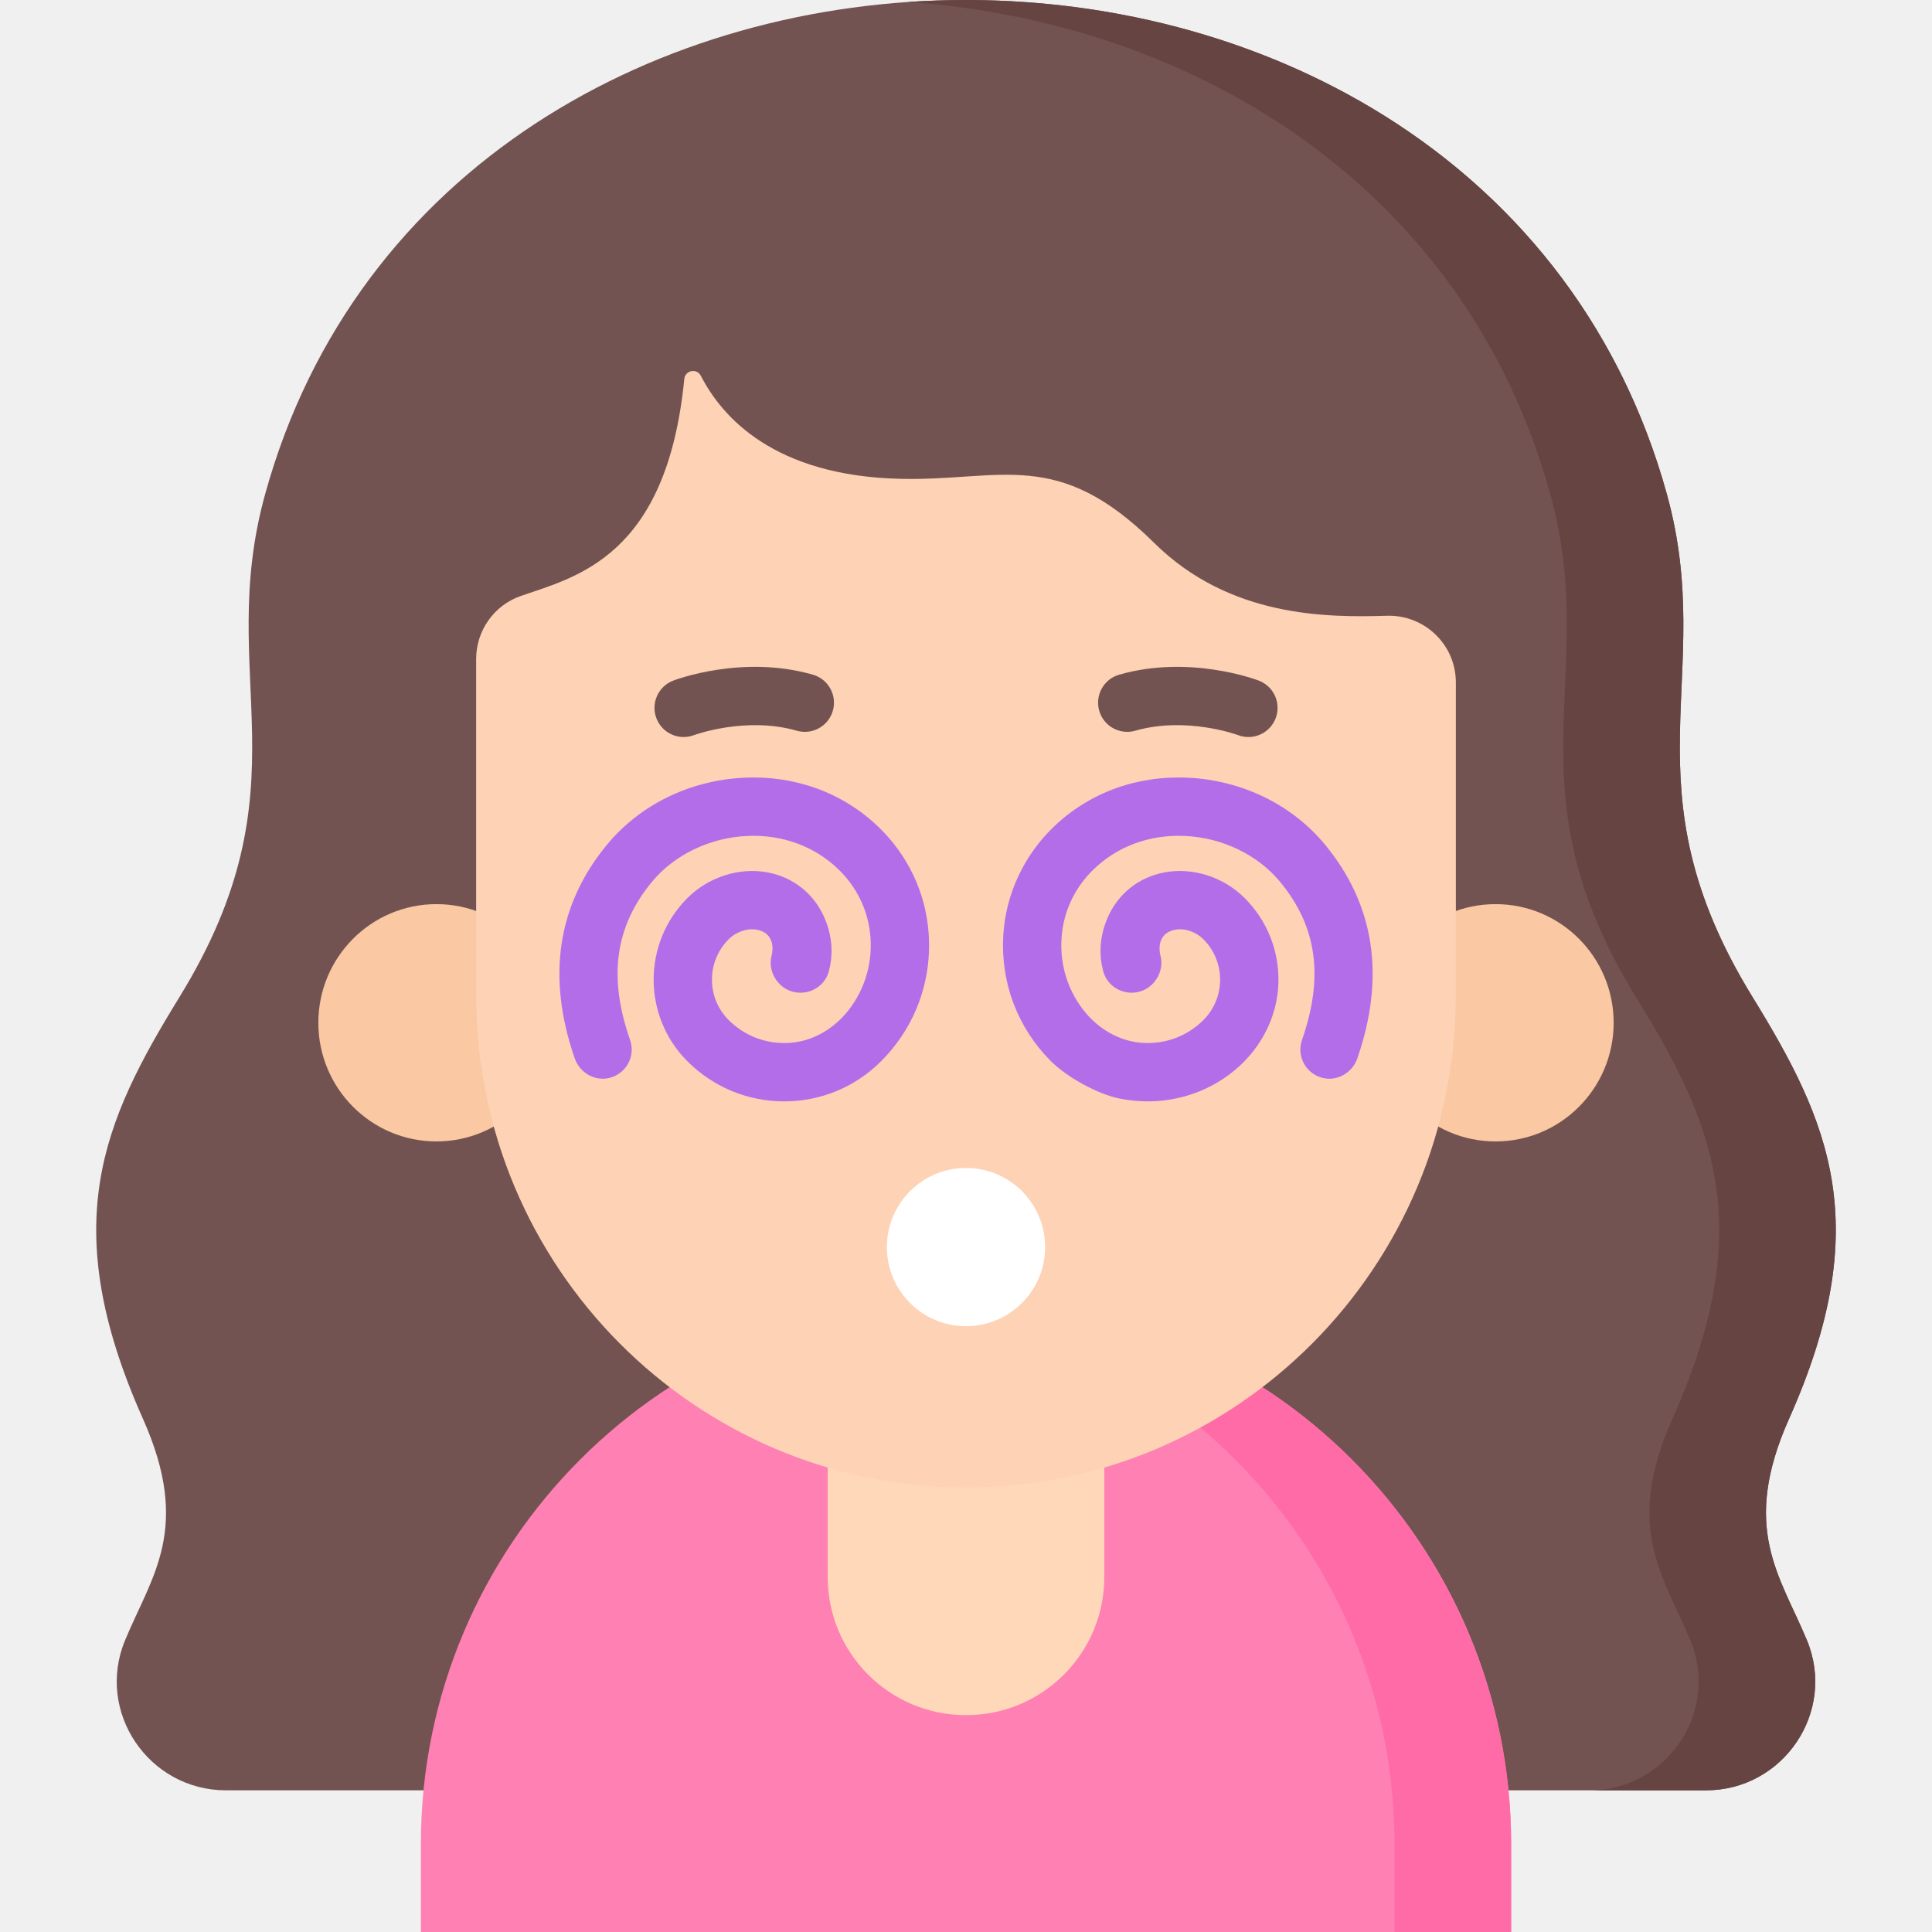
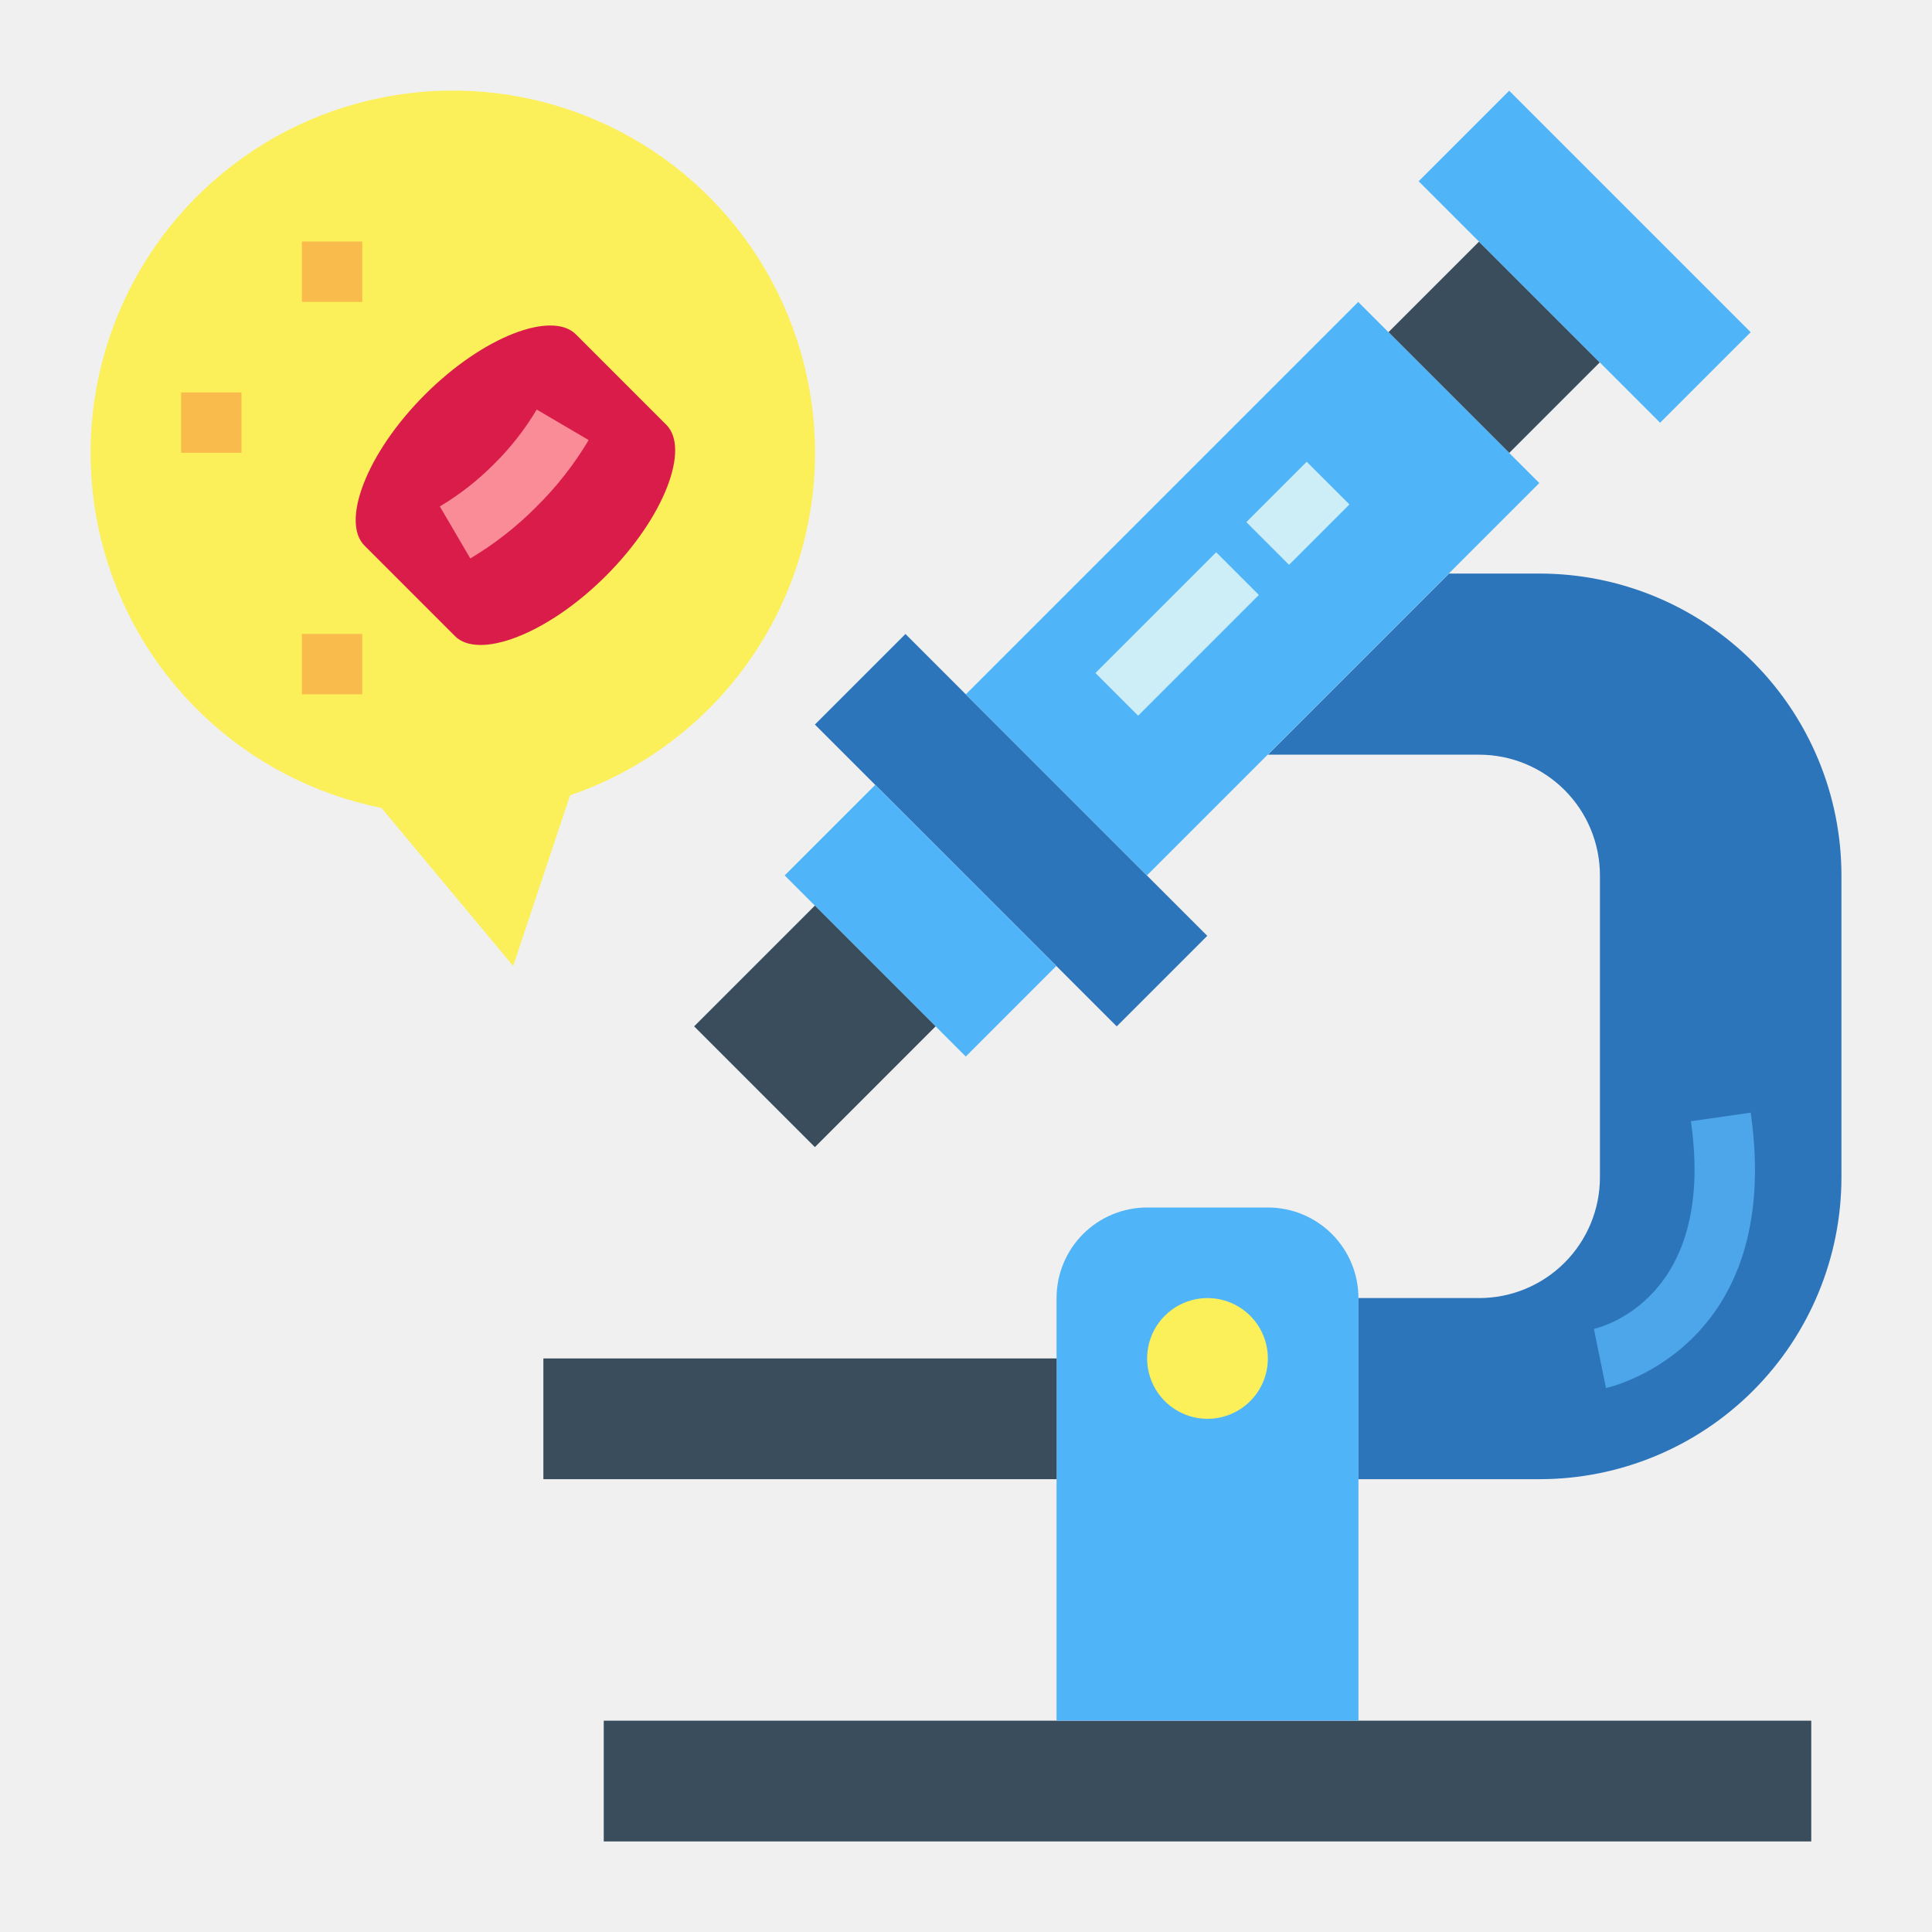
- <svg xmlns="http://www.w3.org/2000/svg" width="260" height="260" viewBox="0 0 450 450" fill="none">
-   <g clip-path="url(#clip0)">
-     <path d="M397.364 417.001C415.374 417.001 427.767 398.717 420.881 382.076C414.65 367.018 405.294 356.041 416.715 330.446C436.896 285.218 426.033 261.232 408.177 232.193C377.907 182.964 400.038 157.82 388.267 115.174C345.884 -38.386 104.121 -38.396 61.733 115.174C49.962 157.82 72.094 182.963 41.824 232.193C23.968 261.232 13.105 285.218 33.286 330.446C44.706 356.041 35.351 367.019 29.12 382.076C22.234 398.717 34.627 417.001 52.637 417.001H397.364Z" fill="#735351" />
-     <path d="M416.715 330.446C436.896 285.218 426.033 261.232 408.177 232.193C377.907 182.964 400.038 157.82 388.267 115.174C365.723 33.494 286.77 -4.742 211.417 0.469C277.733 5.054 341.264 43.29 361.105 115.174C372.876 157.82 350.744 182.964 381.015 232.193C398.871 261.232 409.733 285.218 389.552 330.446C378.132 356.041 387.487 367.019 393.718 382.076C400.605 398.717 388.211 417.001 370.201 417.001H397.364C415.374 417.001 427.767 398.717 420.881 382.076C414.65 367.018 405.294 356.04 416.715 330.446V330.446Z" fill="#664442" />
-     <path d="M348.344 265.862C363.536 265.862 375.852 253.489 375.852 238.226C375.852 222.963 363.536 210.589 348.344 210.589C333.152 210.589 320.836 222.963 320.836 238.226C320.836 253.489 333.152 265.862 348.344 265.862Z" fill="#FAC8A2" />
-     <path d="M101.656 265.862C116.848 265.862 129.164 253.489 129.164 238.226C129.164 222.963 116.848 210.589 101.656 210.589C86.464 210.589 74.148 222.963 74.148 238.226C74.148 253.489 86.464 265.862 101.656 265.862Z" fill="#FAC8A2" />
-     <path d="M98.027 450V429.574C98.027 359.555 154.789 302.793 224.808 302.793H225.193C295.212 302.793 351.974 359.555 351.974 429.574V450H98.027Z" fill="#FF80B3" />
-     <path d="M225.192 302.793H224.807C220.285 302.793 215.818 303.031 211.418 303.493C275.143 310.182 324.81 364.078 324.81 429.574V450H351.973V429.574C351.973 359.555 295.211 302.793 225.192 302.793Z" fill="#FF6BA7" />
-     <path d="M225.049 399.487H224.952C207.189 399.487 192.789 385.087 192.789 367.325V315.271H257.211V367.325C257.211 385.087 242.812 399.487 225.049 399.487Z" fill="#FFD8BA" />
-     <path d="M159.384 88.276C155.312 129.701 134.278 134.316 121.29 138.821C115.062 140.982 110.903 146.89 110.903 153.509V231.833C110.903 295.141 161.986 346.461 225.001 346.461C288.015 346.461 339.099 295.14 339.099 231.833V158.967C339.099 150.145 331.807 143.163 323.03 143.421C309.292 143.825 286.481 143.929 268.808 126.43C246.279 104.125 233.249 112.066 209.737 111.529C180.342 110.858 168.178 97.163 163.247 87.538C162.306 85.704 159.587 86.223 159.384 88.276V88.276Z" fill="#FDD2B5" />
-     <path d="M182.663 256.53C174.143 256.53 166.133 253.212 160.109 247.187C149.629 236.708 149.629 219.658 160.108 209.179C165.051 204.236 172.234 201.951 178.857 203.213C184.816 204.348 189.619 208.198 192.035 213.774C194.007 218.328 194.009 222.55 193.085 226.112C191.7 231.453 184.856 233.01 181.25 228.834C179.801 227.157 179.151 224.881 179.692 222.732C180.33 220.203 179.819 217.222 176.314 216.553C174.085 216.129 171.49 217.003 169.712 218.781C164.529 223.964 164.529 232.398 169.712 237.582C173.441 241.311 178.494 243.234 183.811 242.912C189.287 242.581 194.237 239.638 197.619 235.319C201.602 230.235 203.43 223.8 202.635 217.147C201.982 211.682 199.488 206.668 195.592 202.781C189.975 197.176 182.267 194.306 173.927 194.714C165.274 195.129 157.021 199.124 151.849 205.399C143.248 215.834 141.629 227.536 146.754 242.229C148.08 246.029 145.829 250.21 141.776 251.105C138.398 251.85 134.996 249.782 133.865 246.514C127.292 227.514 129.815 210.776 141.368 196.76C149.046 187.443 160.676 181.753 173.274 181.147C185.175 180.572 196.231 184.606 204.519 192.516C211.364 199.049 215.577 207.785 216.287 217.221C217.136 228.514 213.124 239.278 205.217 247.185C199.193 253.212 191.183 256.53 182.663 256.53Z" fill="#B36DE8" />
-     <path d="M260.842 255.889C255.618 254.861 248.407 250.834 244.661 247.051C236.976 239.291 233.017 228.813 233.688 217.792C234.269 208.235 238.526 199.193 245.441 192.57C253.734 184.625 264.802 180.571 276.739 181.148C289.337 181.754 300.966 187.445 308.646 196.762C320.198 210.778 322.721 227.516 316.148 246.515C315.017 249.784 311.614 251.852 308.237 251.106C304.184 250.211 301.934 246.03 303.26 242.23C308.384 227.538 306.766 215.834 298.165 205.4C292.994 199.125 284.739 195.13 276.086 194.714C267.751 194.313 260.083 197.161 254.47 202.734C250.559 206.616 248.048 211.631 247.384 217.101C246.575 223.768 248.401 230.22 252.388 235.315C255.773 239.64 260.729 242.585 266.212 242.914C271.527 243.233 276.575 241.31 280.301 237.583C285.485 232.399 285.485 223.965 280.301 218.781C278.523 217.003 275.927 216.128 273.699 216.553C270.194 217.222 269.684 220.204 270.322 222.733C270.862 224.88 270.213 227.156 268.766 228.832C265.16 233.008 258.313 231.452 256.929 226.11C256.005 222.548 256.007 218.326 257.979 213.773C260.394 208.198 265.197 204.348 271.158 203.212C277.773 201.951 284.962 204.235 289.905 209.178C295.073 214.346 297.877 221.248 297.774 228.572C297.653 237.201 293.21 245.186 286.272 250.318C279.129 255.603 270.064 257.704 260.842 255.889V255.889Z" fill="#B36DE8" />
-     <path d="M159.236 171.666C156.504 171.666 153.931 170.008 152.895 167.306C151.551 163.804 153.301 159.876 156.802 158.533C157.454 158.282 172.995 152.444 189.335 157.146C192.94 158.183 195.021 161.944 193.985 165.549C192.949 169.154 189.185 171.234 185.583 170.198C173.754 166.797 161.786 171.169 161.668 171.214C160.866 171.52 160.044 171.666 159.236 171.666V171.666Z" fill="#735351" />
-     <path d="M290.777 171.666C289.976 171.666 289.16 171.524 288.367 171.221C288.124 171.131 276.239 166.804 264.432 170.198C260.836 171.232 257.066 169.153 256.03 165.549C254.994 161.945 257.075 158.182 260.68 157.146C277.016 152.447 292.56 158.283 293.213 158.534C296.714 159.877 298.464 163.804 297.12 167.306C296.082 170.008 293.508 171.666 290.777 171.666V171.666Z" fill="#735351" />
-     <path d="M225 308.898C235.178 308.898 243.43 300.646 243.43 290.468C243.43 280.289 235.178 272.038 225 272.038C214.822 272.038 206.57 280.289 206.57 290.468C206.57 300.646 214.822 308.898 225 308.898Z" fill="white" />
-   </g>
-   <defs>
-     <clipPath id="clip0">
-       <rect width="450" height="450" fill="white" />
-     </clipPath>
-   </defs>
+ <svg xmlns="http://www.w3.org/2000/svg" width="260" height="260" viewBox="0 0 260 260" fill="none">
+   <path d="M109.688 60.938C109.688 51.707 107.067 42.666 102.13 34.866C97.194 27.066 90.144 20.828 81.801 16.878C73.459 12.927 64.166 11.427 55.004 12.55C45.842 13.674 37.187 17.375 30.046 23.224C22.905 29.074 17.572 36.83 14.666 45.592C11.76 54.353 11.402 63.76 13.632 72.717C15.862 81.674 20.59 89.814 27.265 96.19C33.94 102.566 42.288 106.915 51.338 108.733L69.062 130L76.72 107.027C86.333 103.738 94.677 97.527 100.588 89.264C106.499 81.001 109.68 71.097 109.688 60.938Z" fill="#FCF05A" />
+   <path d="M81.25 231.562H243.75V247.812H81.25V231.562Z" fill="#394D5C" />
+   <path d="M154.375 162.5H170.625C173.857 162.5 176.957 163.784 179.243 166.07C181.528 168.355 182.812 171.455 182.812 174.688V231.562H142.188V174.688C142.188 171.455 143.472 168.355 145.757 166.07C148.043 163.784 151.143 162.5 154.375 162.5Z" fill="#50B4F8" />
+   <path d="M109.664 97.506L121.851 85.319L162.469 125.938L150.283 138.124L109.664 97.506Z" fill="#2D75BB" />
+   <path d="M105.599 117.812L117.786 105.625L142.156 129.995L129.97 142.182L105.599 117.812Z" fill="#50B4F8" />
+   <path d="M93.414 138.121L109.664 121.871L125.914 138.121L109.664 154.372L93.414 138.121Z" fill="#394D5C" />
+   <path d="M186.851 44.705L199.04 32.517L215.29 48.767L203.101 60.956L186.851 44.705Z" fill="#394D5C" />
+   <path d="M190.913 24.395L203.1 12.209L235.596 44.705L223.409 56.891L190.913 24.395Z" fill="#50B4F8" />
+   <path d="M73.125 182.812H142.188V199.062H73.125V182.812Z" fill="#394D5C" />
+   <path d="M129.977 93.441L182.782 40.636L207.153 65.007L154.348 117.812L129.977 93.441Z" fill="#50B4F8" />
+   <path d="M195 77.188L170.625 101.562H199.062C203.372 101.562 207.506 103.275 210.553 106.322C213.6 109.369 215.312 113.503 215.312 117.812V158.438C215.312 162.747 213.6 166.881 210.553 169.928C207.506 172.975 203.372 174.688 199.062 174.688H182.812V199.062H207.188C217.962 199.062 228.295 194.782 235.914 187.164C243.532 179.545 247.812 169.212 247.812 158.438V117.812C247.812 107.038 243.532 96.705 235.914 89.086C228.295 81.468 217.962 77.188 207.188 77.188H195Z" fill="#2D75BB" />
+   <path d="M162.5 190.938C160.893 190.938 159.322 190.461 157.986 189.568C156.65 188.675 155.608 187.406 154.993 185.922C154.379 184.437 154.218 182.803 154.531 181.227C154.845 179.651 155.618 178.204 156.755 177.067C157.891 175.931 159.339 175.157 160.915 174.844C162.491 174.53 164.125 174.691 165.609 175.306C167.094 175.921 168.363 176.962 169.256 178.298C170.148 179.635 170.625 181.206 170.625 182.813C170.625 184.967 169.769 187.034 168.245 188.558C166.722 190.081 164.655 190.938 162.5 190.938Z" fill="#FCF05A" />
+   <path d="M147.418 90.571L163.669 74.321L169.414 80.066L153.164 96.317L147.418 90.571Z" fill="#CDEEF6" />
+   <path d="M167.729 70.264L175.853 62.14L181.599 67.885L173.475 76.009L167.729 70.264Z" fill="#CDEEF6" />
+   <path d="M216.125 186.794L214.5 178.832L215.313 182.813L214.5 178.836C215.174 178.69 230.994 174.952 227.557 150.89L235.601 149.736C240.138 181.594 216.348 186.75 216.125 186.794Z" fill="#4DA6EA" />
+   <path d="M57.176 53.113C65.11 45.183 74.316 41.815 77.488 44.988L89.676 57.175C92.849 60.348 89.485 69.558 81.551 77.488C73.617 85.418 64.411 88.786 61.238 85.613L49.051 73.425C45.878 70.253 49.246 61.047 57.176 53.113Z" fill="#DA1C4B" />
+   <path d="M63.29 75.156L59.191 68.153C61.861 66.563 64.319 64.639 66.503 62.429C68.715 60.245 70.639 57.788 72.228 55.116L79.219 59.223C77.276 62.488 74.926 65.491 72.223 68.161C69.552 70.86 66.55 73.21 63.29 75.156Z" fill="#F98C96" />
+   <path d="M40.625 32.5H48.75V40.625H40.625V32.5Z" fill="#F9BB4B" />
+   <path d="M24.375 52.812H32.5V60.938H24.375V52.812Z" fill="#F9BB4B" />
+   <path d="M40.625 85.312H48.75V93.438H40.625V85.312Z" fill="#F9BB4B" />
</svg>
